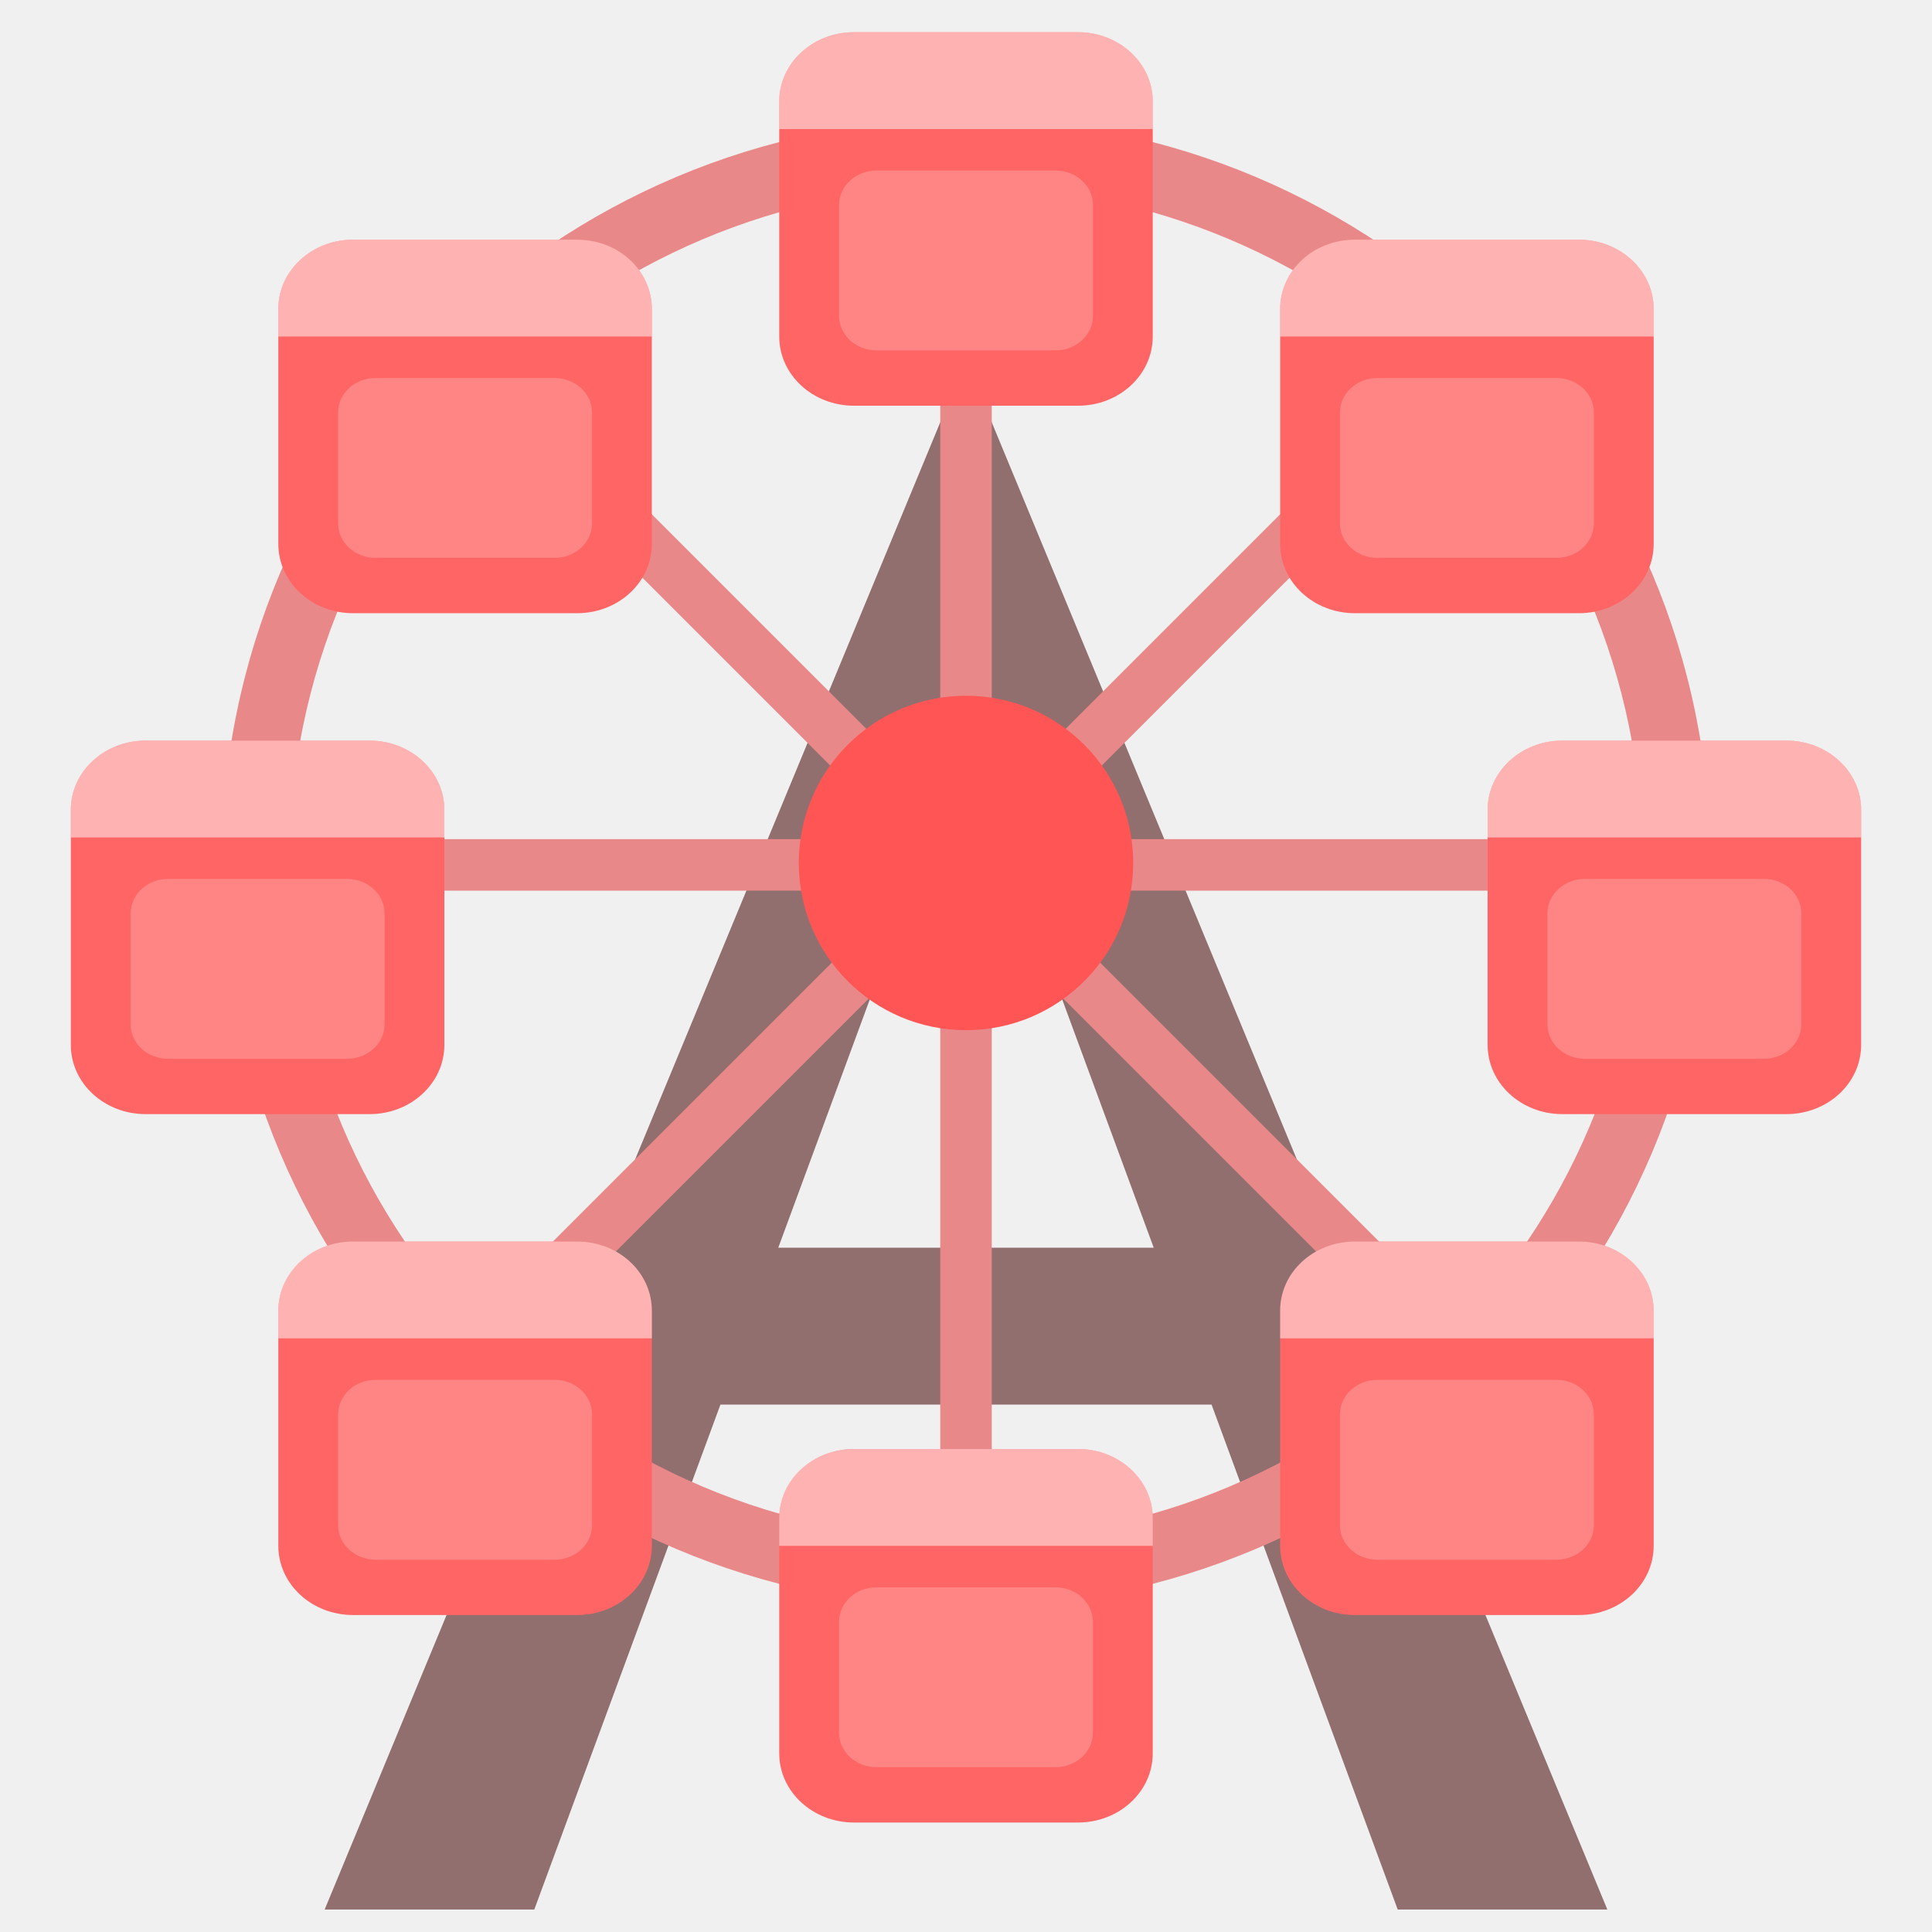
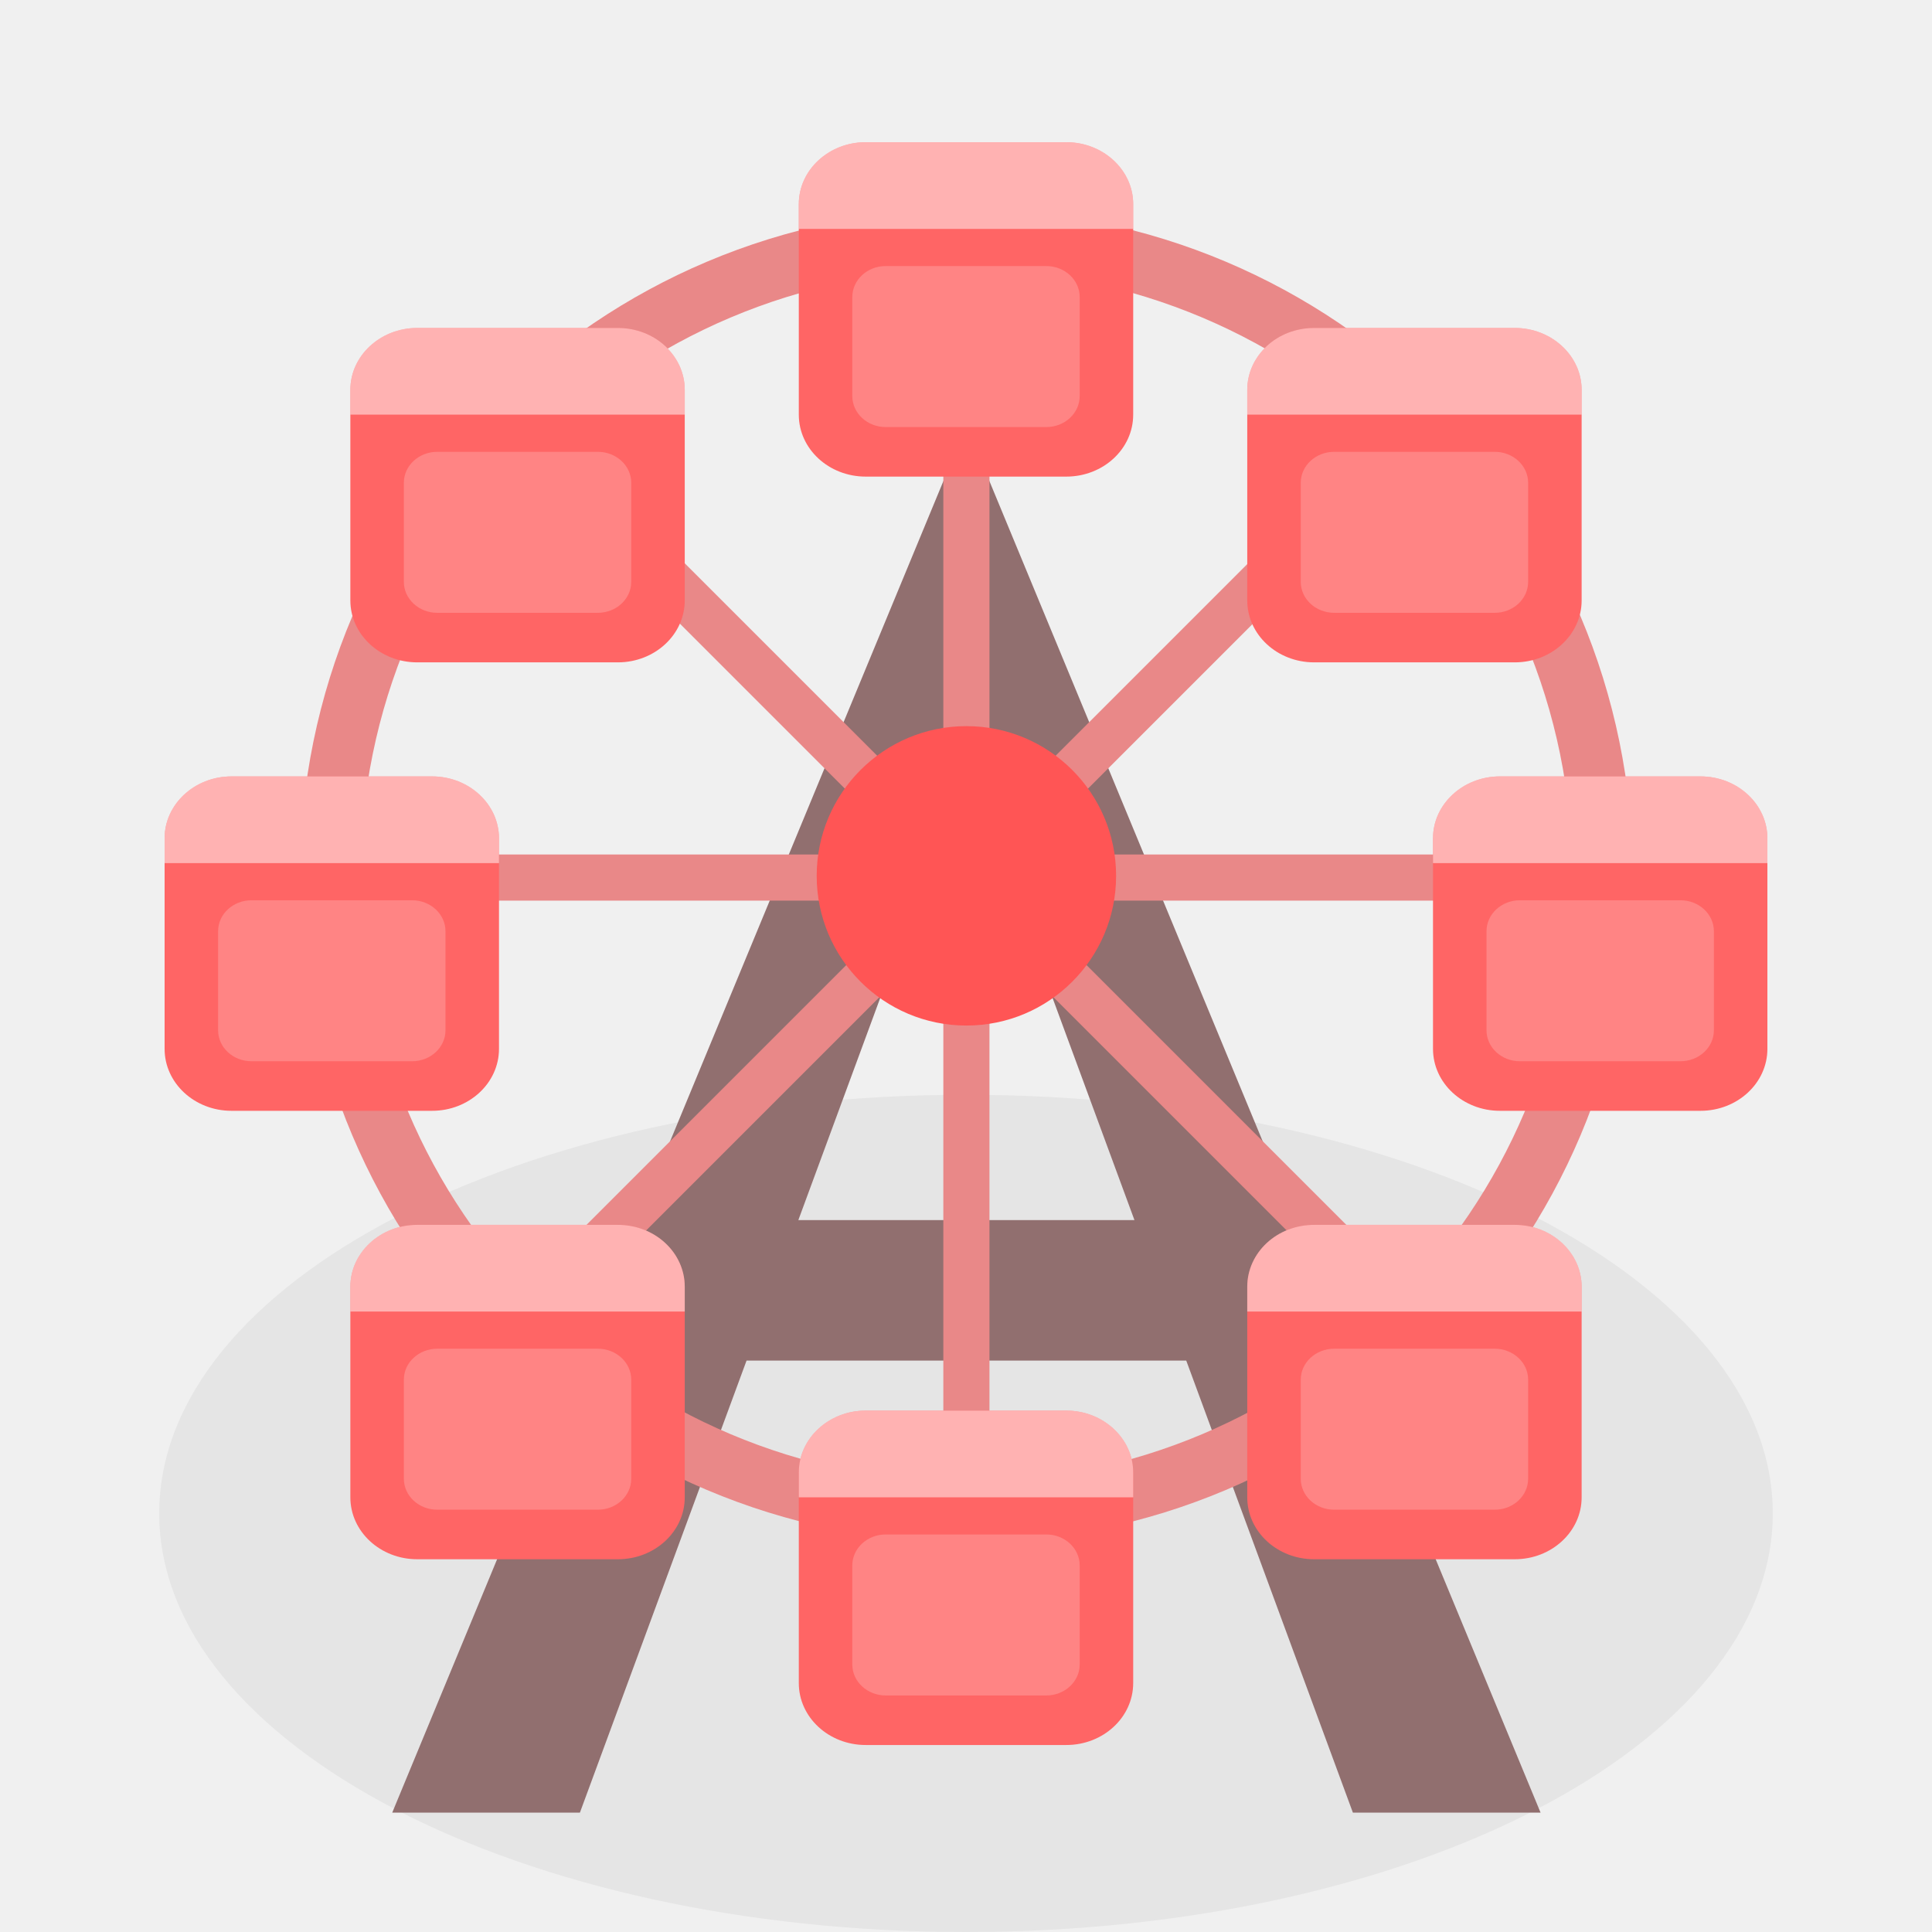
<svg xmlns="http://www.w3.org/2000/svg" xmlns:xlink="http://www.w3.org/1999/xlink" width="300" height="300" viewBox="0 0 300 300" version="1.1" id="svg5">
-   <defs id="defs2" />
-   <g id="layer4" style="display:none">
-     <rect style="fill:#252530;fill-opacity:1;stroke-width:5.779;stroke-linecap:round;stop-color:#000000" id="rect865" width="300" height="300" x="0" y="0" />
+   <defs>
+     <circle style="display:inline;fill:#000000;fill-opacity:0.05;stroke-width:0.785;stroke-linecap:round;-inkscape-stroke:none;stop-color:#000000" id="path6689" cx="-105.231" cy="230.785" r="76.594" />
+     <g id="cart" style="display:inline">
+       <animateTransform attributeName="transform" attributeType="XML" type="rotate" from="360" to="0" dur="24s" repeatCount="indefinite" />
+       <rect style="fill:#ff6565;fill-opacity:1;stroke:none;stroke-width:2.137;stroke-linecap:round;stop-color:#000000" id="rect2447-0" width="57.999" height="58" x="-29" y="-15" rx="11.6" ry="10.741" />
+       <path id="rect2447-0-2" style="fill:#ffffff;fill-opacity:0.5;stroke:none;stroke-width:2.137;stroke-linecap:round;stop-color:#000000" d="m -17.399,-15 c -6.426,0 -11.6,4.79 -11.6,10.741 v 4.296 H 29 v -4.296 C 29,-10.21 23.826,-15 17.4,-15 Z" />
+       <rect style="fill:#ffffff;fill-opacity:0.2;stroke:none;stroke-width:2.427;stroke-linecap:round;stop-color:#000000" id="rect3974" width="39.439" height="27.926" x="-19.72" y="6.481" rx="5.8" ry="5.37" />
+     </g>
+   </defs>
+   <g id="layer8" style="display:inline">
+     <use x="0" y="0" xlink:href="#path6689" id="use7149-7-0" transform="matrix(1.63557,0,0,0.8486311,322.1127,39.14863)" width="100%" height="100%" style="display:inline" />
  </g>
-   <g id="layer6" style="display:none">
-     <rect style="display:inline;fill:#f4d7d7;fill-opacity:1;stroke-width:5.779;stroke-linecap:round;stop-color:#000000" id="rect865-5" width="300" height="300" x="0" y="0" />
+   <g id="layer3" style="display:inline">
+     <path id="path1711" style="fill:#916f6f;fill-opacity:1;stroke:none;stroke-width:2.384;stroke-linecap:round;stop-color:#000000" d="M 150.062,66.068 60.905,281.464 h 29.143 l 25.877,-70.194 h 68.274 l 25.877,70.194 h 29.143 z m 0,52.596 26.097,70.795 h -52.194 z" />
  </g>
-   <g id="layer3">
-     <path id="path1711" style="fill:#916f6f;fill-opacity:1;stroke:none;stroke-width:2.662;stroke-linecap:round;stop-color:#000000" d="M 150,55.918 50.412,296.514 h 32.553 l 28.904,-78.406 h 76.262 l 28.904,78.406 h 32.553 z m 0,58.75 29.15,79.078 h -58.301 z" />
-   </g>
-   <g id="layer1">
-     <g id="g35667">
+   <g id="layer1" style="display:inline">
+     <g id="wheel" transform="matrix(0.8952591,0,0,0.8952591,15.77321,16.03506)">
+       <animateTransform attributeName="transform" attributeType="XML" type="rotate" from="0 150 136" to="360 150 136" dur="24s" repeatCount="indefinite" />
      <g id="g1589" style="font-variation-settings:normal;opacity:1;vector-effect:none;fill:#e98888;fill-opacity:1;stroke:none;stroke-width:0.785;stroke-linecap:round;stroke-linejoin:miter;stroke-miterlimit:4;stroke-dasharray:none;stroke-dashoffset:0;stroke-opacity:1;-inkscape-stroke:none;stop-color:#000000;stop-opacity:1" transform="matrix(1.043478,0,0,1.043478,-6.521622,-22.52162)">
        <path id="path854" style="font-variation-settings:normal;vector-effect:none;fill:#e98888;fill-opacity:1;stroke:none;stroke-width:0.755;stroke-linecap:round;stroke-linejoin:miter;stroke-miterlimit:4;stroke-dasharray:none;stroke-dashoffset:0;stroke-opacity:1;-inkscape-stroke:none;stop-color:#000000;stop-opacity:1" d="M 150,39.212 A 110.788,110.788 0 0 0 39.212,150 110.788,110.788 0 0 0 150,260.788 110.788,110.788 0 0 0 260.788,150 110.788,110.788 0 0 0 150,39.212 Z m 0,10.072 A 100.716,100.716 0 0 1 250.716,150 100.716,100.716 0 0 1 150,250.716 100.716,100.716 0 0 1 49.284,150 100.716,100.716 0 0 1 150,49.284 Z" />
      </g>
      <rect style="fill:#e98888;fill-opacity:1;stroke-width:1.872;stroke-linecap:round;stop-color:#000000" id="rect35305" width="220" height="8" x="40" y="130.299" />
      <rect style="fill:#e98888;fill-opacity:1;stroke-width:1.872;stroke-linecap:round;stop-color:#000000" id="rect35305-3" width="220" height="8" x="91.03" y="-15.102" transform="rotate(45)" />
      <rect style="fill:#e98888;fill-opacity:1;stroke-width:1.872;stroke-linecap:round;stop-color:#000000" id="rect35305-0" width="220" height="8" x="-98.898" y="197.03" transform="rotate(-45)" />
      <rect style="fill:#e98888;fill-opacity:1;stroke-width:1.872;stroke-linecap:round;stop-color:#000000" id="rect35305-35" width="220" height="8" x="24.299" y="-154" transform="rotate(90)" />
+       <use x="0" y="0" xlink:href="#cart" id="use4165-14" transform="translate(149.9307,241.7544)" width="100%" height="100%" style="display:inline" />
+       <use x="0" y="0" xlink:href="#cart" id="use4165-9" transform="translate(149.9307,21.7544)" width="100%" height="100%" style="display:inline" />
+       <use x="0" y="0" xlink:href="#cart" id="use4165-79" transform="translate(39.93068,131.7544)" width="100%" height="100%" style="display:inline" />
+       <use x="0" y="0" xlink:href="#cart" id="use4165-5" transform="translate(259.9307,131.7544)" width="100%" height="100%" style="display:inline" />
+       <use x="0" y="0" xlink:href="#cart" id="use4165-79-3" transform="translate(72.14904,53.97261)" width="100%" height="100%" style="display:inline" />
+       <use x="0" y="0" xlink:href="#cart" id="use4165-5-8" transform="translate(227.7125,209.5361)" width="100%" height="100%" style="display:inline" />
+       <use x="0" y="0" xlink:href="#cart" id="use4165-79-3-2" transform="translate(72.14888,209.5362)" width="100%" height="100%" style="display:inline" />
+       <use x="0" y="0" xlink:href="#cart" id="use4165-5-8-2" transform="translate(227.7124,53.97275)" width="100%" height="100%" style="display:inline" />
    </g>
-     <circle style="fill:#ff5555;fill-opacity:1;stroke:none;stroke-width:0.177;stroke-linecap:round;stop-color:#000000" id="path854-7" cx="150" cy="134" r="25.965" />
-   </g>
-   <g id="layer2" style="display:inline">
-     <g id="g4163" transform="translate(-63.39919,-11.26382)">
-       <rect style="fill:#ff6565;fill-opacity:1;stroke:none;stroke-width:2.137;stroke-linecap:round;stop-color:#000000" id="rect2447-0" width="57.999" height="58" x="-59.091" y="97.867" rx="11.6" ry="10.741" />
-       <path id="rect2447-0-2" style="fill:#ffffff;fill-opacity:0.5;stroke:none;stroke-width:2.137;stroke-linecap:round;stop-color:#000000" d="m -47.49,97.867 c -6.426,0 -11.6,4.79 -11.6,10.741 v 4.296 h 57.999 v -4.296 c 0,-5.95 -5.174,-10.741 -11.6,-10.741 z" />
-       <rect style="fill:#ffffff;fill-opacity:0.2;stroke:none;stroke-width:2.427;stroke-linecap:round;stop-color:#000000" id="rect3974" width="39.439" height="27.926" x="-49.811" y="119.348" rx="5.8" ry="5.37" />
-     </g>
-     <use x="0" y="0" xlink:href="#g4163" id="use4165-14" transform="translate(243.4892,138.3966)" width="100%" height="100%" style="display:inline" />
-     <use x="0" y="0" xlink:href="#g4163" id="use4165-9" transform="translate(243.4892,-81.60341)" width="100%" height="100%" style="display:inline" />
-     <use x="0" y="0" xlink:href="#g4163" id="use4165-79" transform="translate(133.4892,28.39659)" width="100%" height="100%" style="display:inline" />
-     <use x="0" y="0" xlink:href="#g4163" id="use4165-5" transform="translate(353.4892,28.39659)" width="100%" height="100%" style="display:inline" />
-     <use x="0" y="0" xlink:href="#g4163" id="use4165-79-3" transform="translate(165.7076,-49.3852)" width="100%" height="100%" style="display:inline" />
-     <use x="0" y="0" xlink:href="#g4163" id="use4165-5-8" transform="translate(321.2711,106.1783)" width="100%" height="100%" style="display:inline" />
-     <use x="0" y="0" xlink:href="#g4163" id="use4165-79-3-2" transform="translate(165.7074,106.1784)" width="100%" height="100%" style="display:inline" />
-     <use x="0" y="0" xlink:href="#g4163" id="use4165-5-8-2" transform="translate(321.2709,-49.38506)" width="100%" height="100%" style="display:inline" />
-   </g>
-   <g id="layer5" style="display:none">
-     <g id="use4165-14-5" transform="translate(180.09,127.1328)">
-       <rect style="fill:#ff5555;fill-opacity:1;stroke:none;stroke-width:1.915;stroke-linecap:round;stop-color:#000000" id="rect4217" width="50" height="54" x="-55.09" y="99.867" rx="10" ry="10" />
-       <path id="path4219" style="fill:#ffffff;fill-opacity:0.6;stroke:none;stroke-width:1.915;stroke-linecap:round;stop-color:#000000" d="m -45.09,99.867 c -5.54,0 -10,4.46 -10,10 v 4 h 50 v -4 c 0,-5.54 -4.46,-10 -10,-10 z" />
-       <rect style="fill:#ffffff;fill-opacity:0.3;stroke:none;stroke-width:2.174;stroke-linecap:round;stop-color:#000000" id="rect4221" width="34" height="26" x="-47.09" y="119.867" rx="5" ry="5" />
-     </g>
-     <g id="use4165-9-4" transform="translate(180.09,-92.86723)">
-       <rect style="fill:#ff5555;fill-opacity:1;stroke:none;stroke-width:1.915;stroke-linecap:round;stop-color:#000000" id="rect4225" width="50" height="54" x="-55.09" y="99.867" rx="10" ry="10" />
-       <path id="path4227" style="fill:#ffffff;fill-opacity:0.6;stroke:none;stroke-width:1.915;stroke-linecap:round;stop-color:#000000" d="m -45.09,99.867 c -5.54,0 -10,4.46 -10,10 v 4 h 50 v -4 c 0,-5.54 -4.46,-10 -10,-10 z" />
-       <rect style="fill:#ffffff;fill-opacity:0.3;stroke:none;stroke-width:2.174;stroke-linecap:round;stop-color:#000000" id="rect4229" width="34" height="26" x="-47.09" y="119.867" rx="5" ry="5" />
-     </g>
-     <g id="use4165-79-9" transform="translate(70.09005,17.13277)">
-       <rect style="fill:#ff5555;fill-opacity:1;stroke:none;stroke-width:1.915;stroke-linecap:round;stop-color:#000000" id="rect4233" width="50" height="54" x="-55.09" y="99.867" rx="10" ry="10" />
-       <path id="path4235" style="fill:#ffffff;fill-opacity:0.6;stroke:none;stroke-width:1.915;stroke-linecap:round;stop-color:#000000" d="m -45.09,99.867 c -5.54,0 -10,4.46 -10,10 v 4 h 50 v -4 c 0,-5.54 -4.46,-10 -10,-10 z" />
-       <rect style="fill:#ffffff;fill-opacity:0.3;stroke:none;stroke-width:2.174;stroke-linecap:round;stop-color:#000000" id="rect4237" width="34" height="26" x="-47.09" y="119.867" rx="5" ry="5" />
-     </g>
-     <g id="use4165-5-5" transform="translate(290.0901,17.13277)">
-       <rect style="fill:#ffdd55;fill-opacity:1;stroke:none;stroke-width:1.915;stroke-linecap:round;stop-color:#000000" id="rect4241" width="50" height="54" x="-55.09" y="99.867" rx="10" ry="10" />
-       <path id="path4243" style="fill:#ffffff;fill-opacity:0.6;stroke:none;stroke-width:1.915;stroke-linecap:round;stop-color:#000000" d="m -45.09,99.867 c -5.54,0 -10,4.46 -10,10 v 4 h 50 v -4 c 0,-5.54 -4.46,-10 -10,-10 z" />
-       <rect style="fill:#ffffff;fill-opacity:0.3;stroke:none;stroke-width:2.174;stroke-linecap:round;stop-color:#000000" id="rect4245" width="34" height="26" x="-47.09" y="119.867" rx="5" ry="5" />
-     </g>
-     <g id="use4165-79-3-6" transform="translate(102.3084,-60.64902)">
-       <rect style="fill:#ff5555;fill-opacity:1;stroke:none;stroke-width:1.915;stroke-linecap:round;stop-color:#000000" id="rect4249" width="50" height="54" x="-55.09" y="99.867" rx="10" ry="10" />
-       <path id="path4251" style="fill:#ffffff;fill-opacity:0.6;stroke:none;stroke-width:1.915;stroke-linecap:round;stop-color:#000000" d="m -45.09,99.867 c -5.54,0 -10,4.46 -10,10 v 4 h 50 v -4 c 0,-5.54 -4.46,-10 -10,-10 z" />
-       <rect style="fill:#ffffff;fill-opacity:0.3;stroke:none;stroke-width:2.174;stroke-linecap:round;stop-color:#000000" id="rect4253" width="34" height="26" x="-47.09" y="119.867" rx="5" ry="5" />
-     </g>
-     <g id="use4165-5-8-1" transform="translate(257.8719,94.91447)">
-       <rect style="fill:#ff5555;fill-opacity:1;stroke:none;stroke-width:1.915;stroke-linecap:round;stop-color:#000000" id="rect4257" width="50" height="54" x="-55.09" y="99.867" rx="10" ry="10" />
-       <path id="path4259" style="fill:#ffffff;fill-opacity:0.6;stroke:none;stroke-width:1.915;stroke-linecap:round;stop-color:#000000" d="m -45.09,99.867 c -5.54,0 -10,4.46 -10,10 v 4 h 50 v -4 c 0,-5.54 -4.46,-10 -10,-10 z" />
-       <rect style="fill:#ffffff;fill-opacity:0.3;stroke:none;stroke-width:2.174;stroke-linecap:round;stop-color:#000000" id="rect4261" width="34" height="26" x="-47.09" y="119.867" rx="5" ry="5" />
-     </g>
-     <g id="use4165-79-3-2-2" transform="translate(102.3083,94.91461)">
-       <rect style="fill:#ff5555;fill-opacity:1;stroke:none;stroke-width:1.915;stroke-linecap:round;stop-color:#000000" id="rect4265" width="50" height="54" x="-55.09" y="99.867" rx="10" ry="10" />
-       <path id="path4267" style="fill:#ffffff;fill-opacity:0.6;stroke:none;stroke-width:1.915;stroke-linecap:round;stop-color:#000000" d="m -45.09,99.867 c -5.54,0 -10,4.46 -10,10 v 4 h 50 v -4 c 0,-5.54 -4.46,-10 -10,-10 z" />
-       <rect style="fill:#ffffff;fill-opacity:0.3;stroke:none;stroke-width:2.174;stroke-linecap:round;stop-color:#000000" id="rect4269" width="34" height="26" x="-47.09" y="119.867" rx="5" ry="5" />
-     </g>
-     <g id="use4165-5-8-2-6" transform="translate(257.8718,-60.64887)">
-       <rect style="fill:#ff5555;fill-opacity:1;stroke:none;stroke-width:1.915;stroke-linecap:round;stop-color:#000000" id="rect4273" width="50" height="54" x="-55.09" y="99.867" rx="10" ry="10" />
-       <path id="path4275" style="fill:#ffffff;fill-opacity:0.6;stroke:none;stroke-width:1.915;stroke-linecap:round;stop-color:#000000" d="m -45.09,99.867 c -5.54,0 -10,4.46 -10,10 v 4 h 50 v -4 c 0,-5.54 -4.46,-10 -10,-10 z" />
-       <rect style="fill:#ffffff;fill-opacity:0.3;stroke:none;stroke-width:2.174;stroke-linecap:round;stop-color:#000000" id="rect4277" width="34" height="26" x="-47.09" y="119.867" rx="5" ry="5" />
-     </g>
+     <circle style="display:inline;fill:#ff5555;fill-opacity:1;stroke:none;stroke-width:0.158;stroke-linecap:round;stop-color:#000000" id="path854-7" cx="150.062" cy="136" r="23.246" />
  </g>
</svg>
